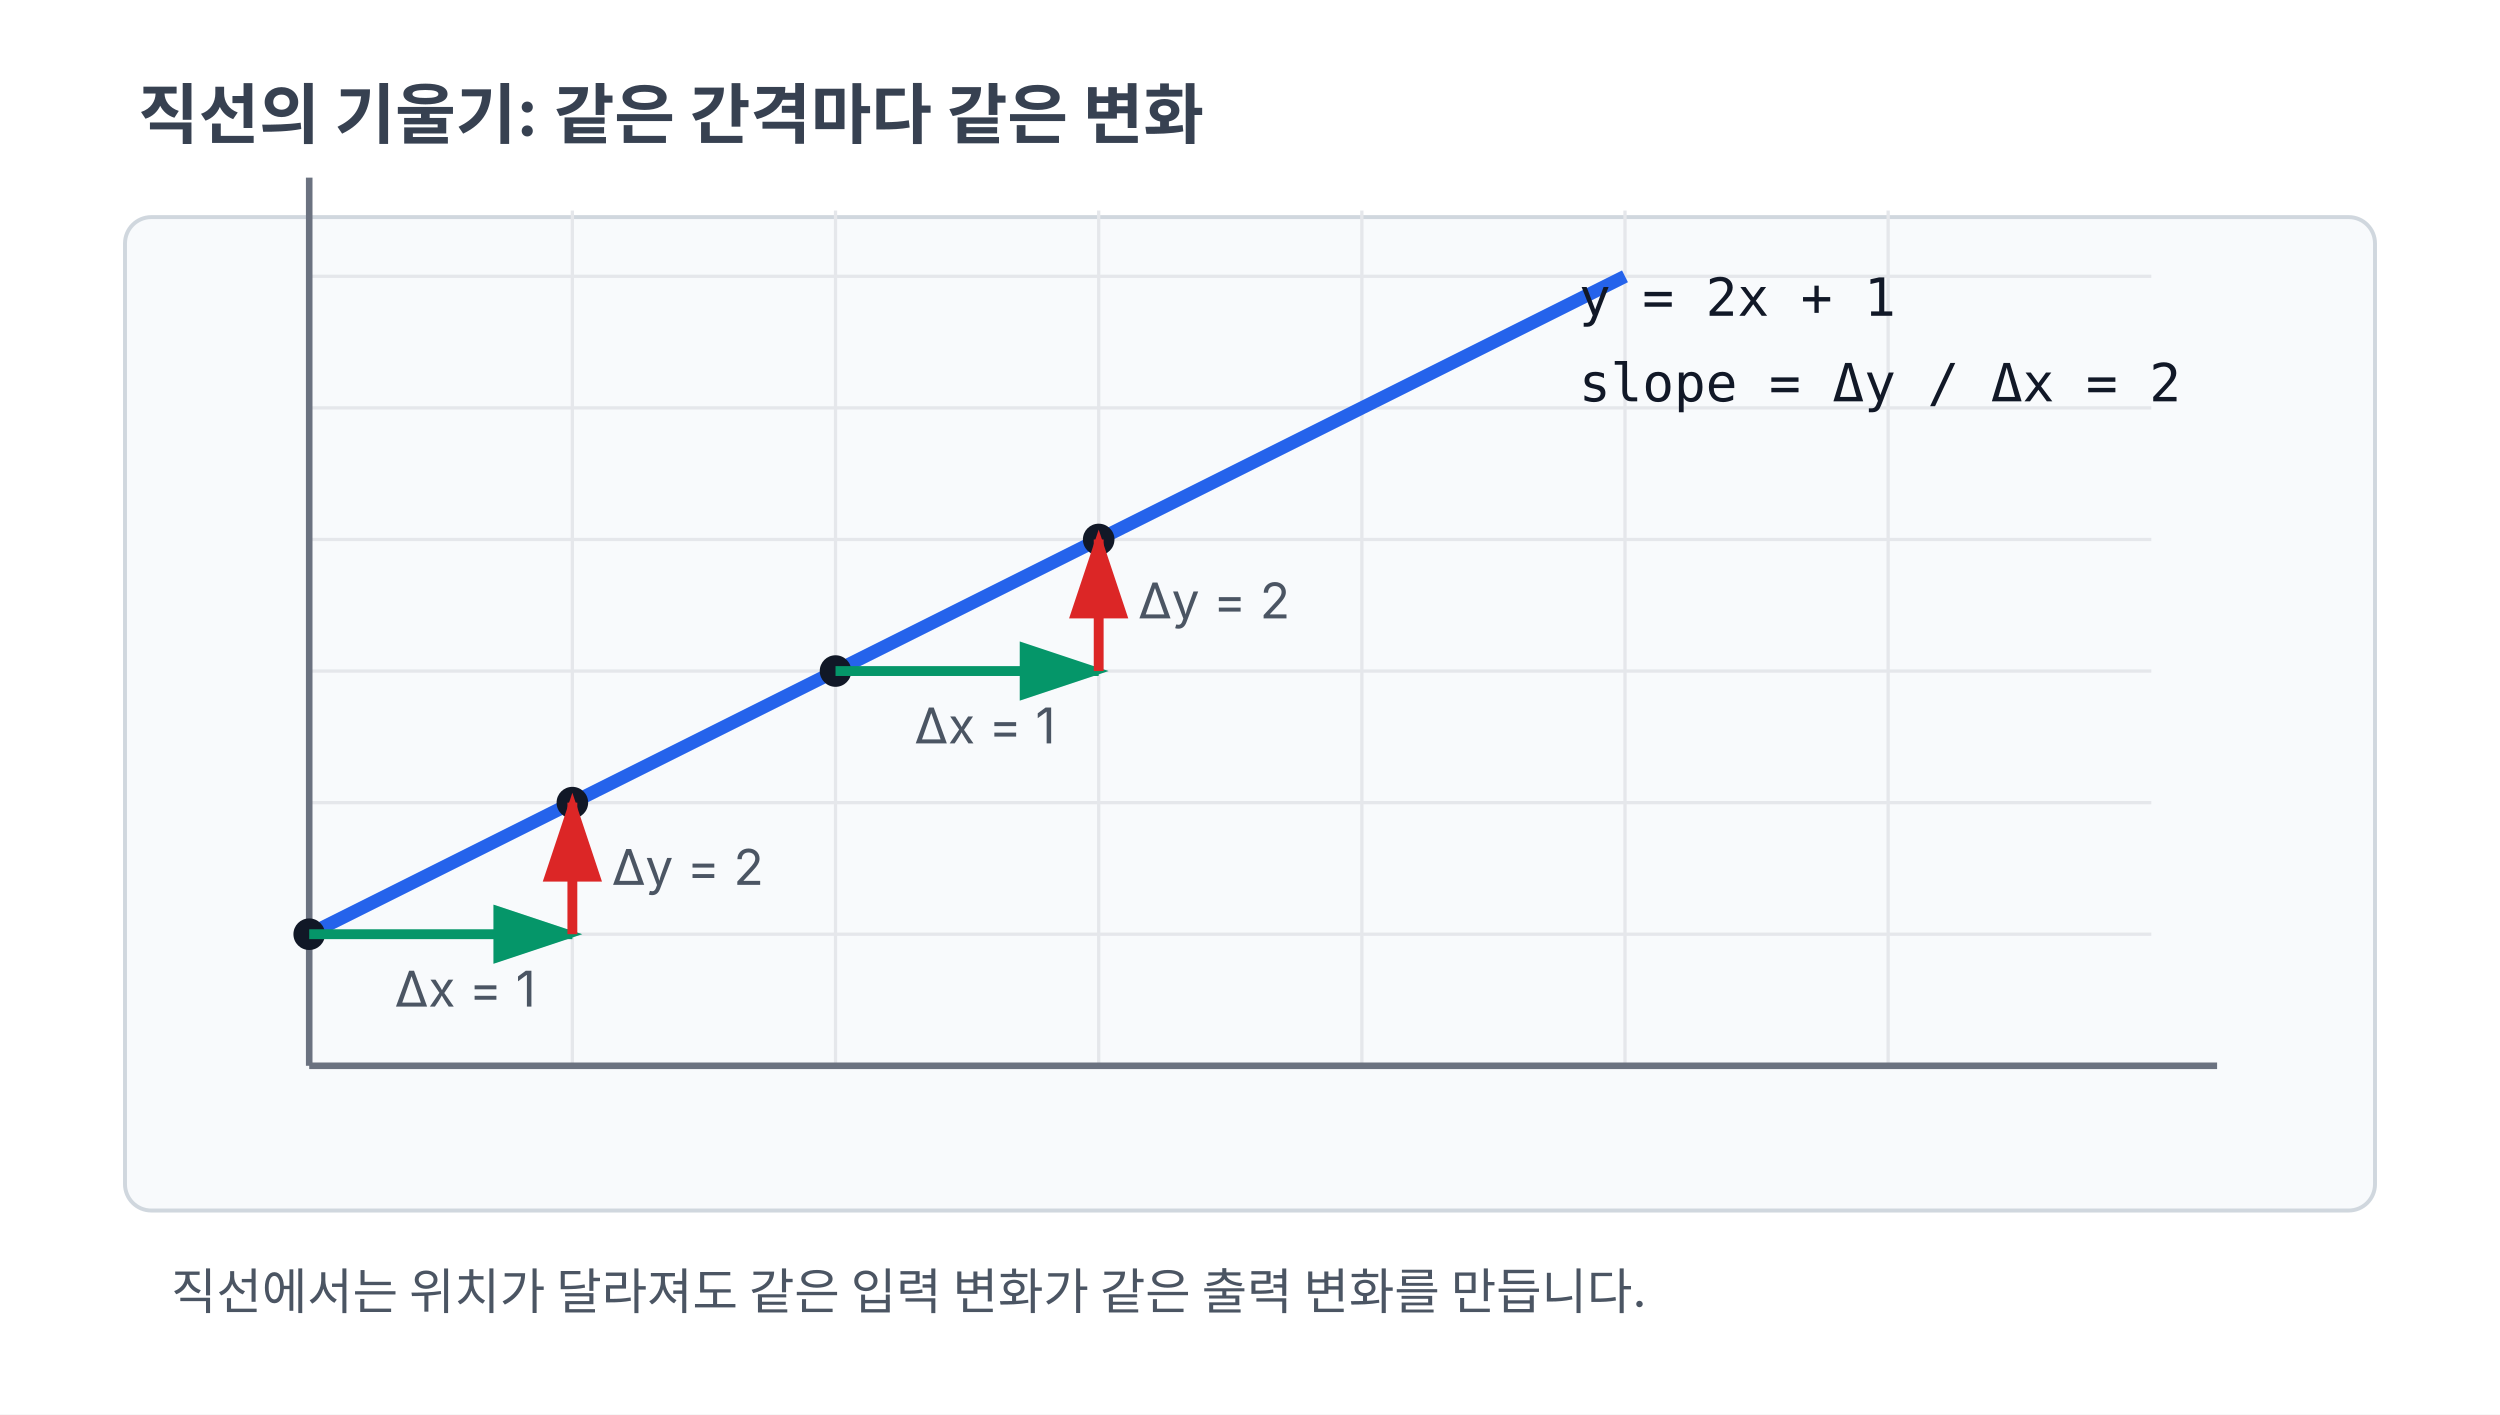
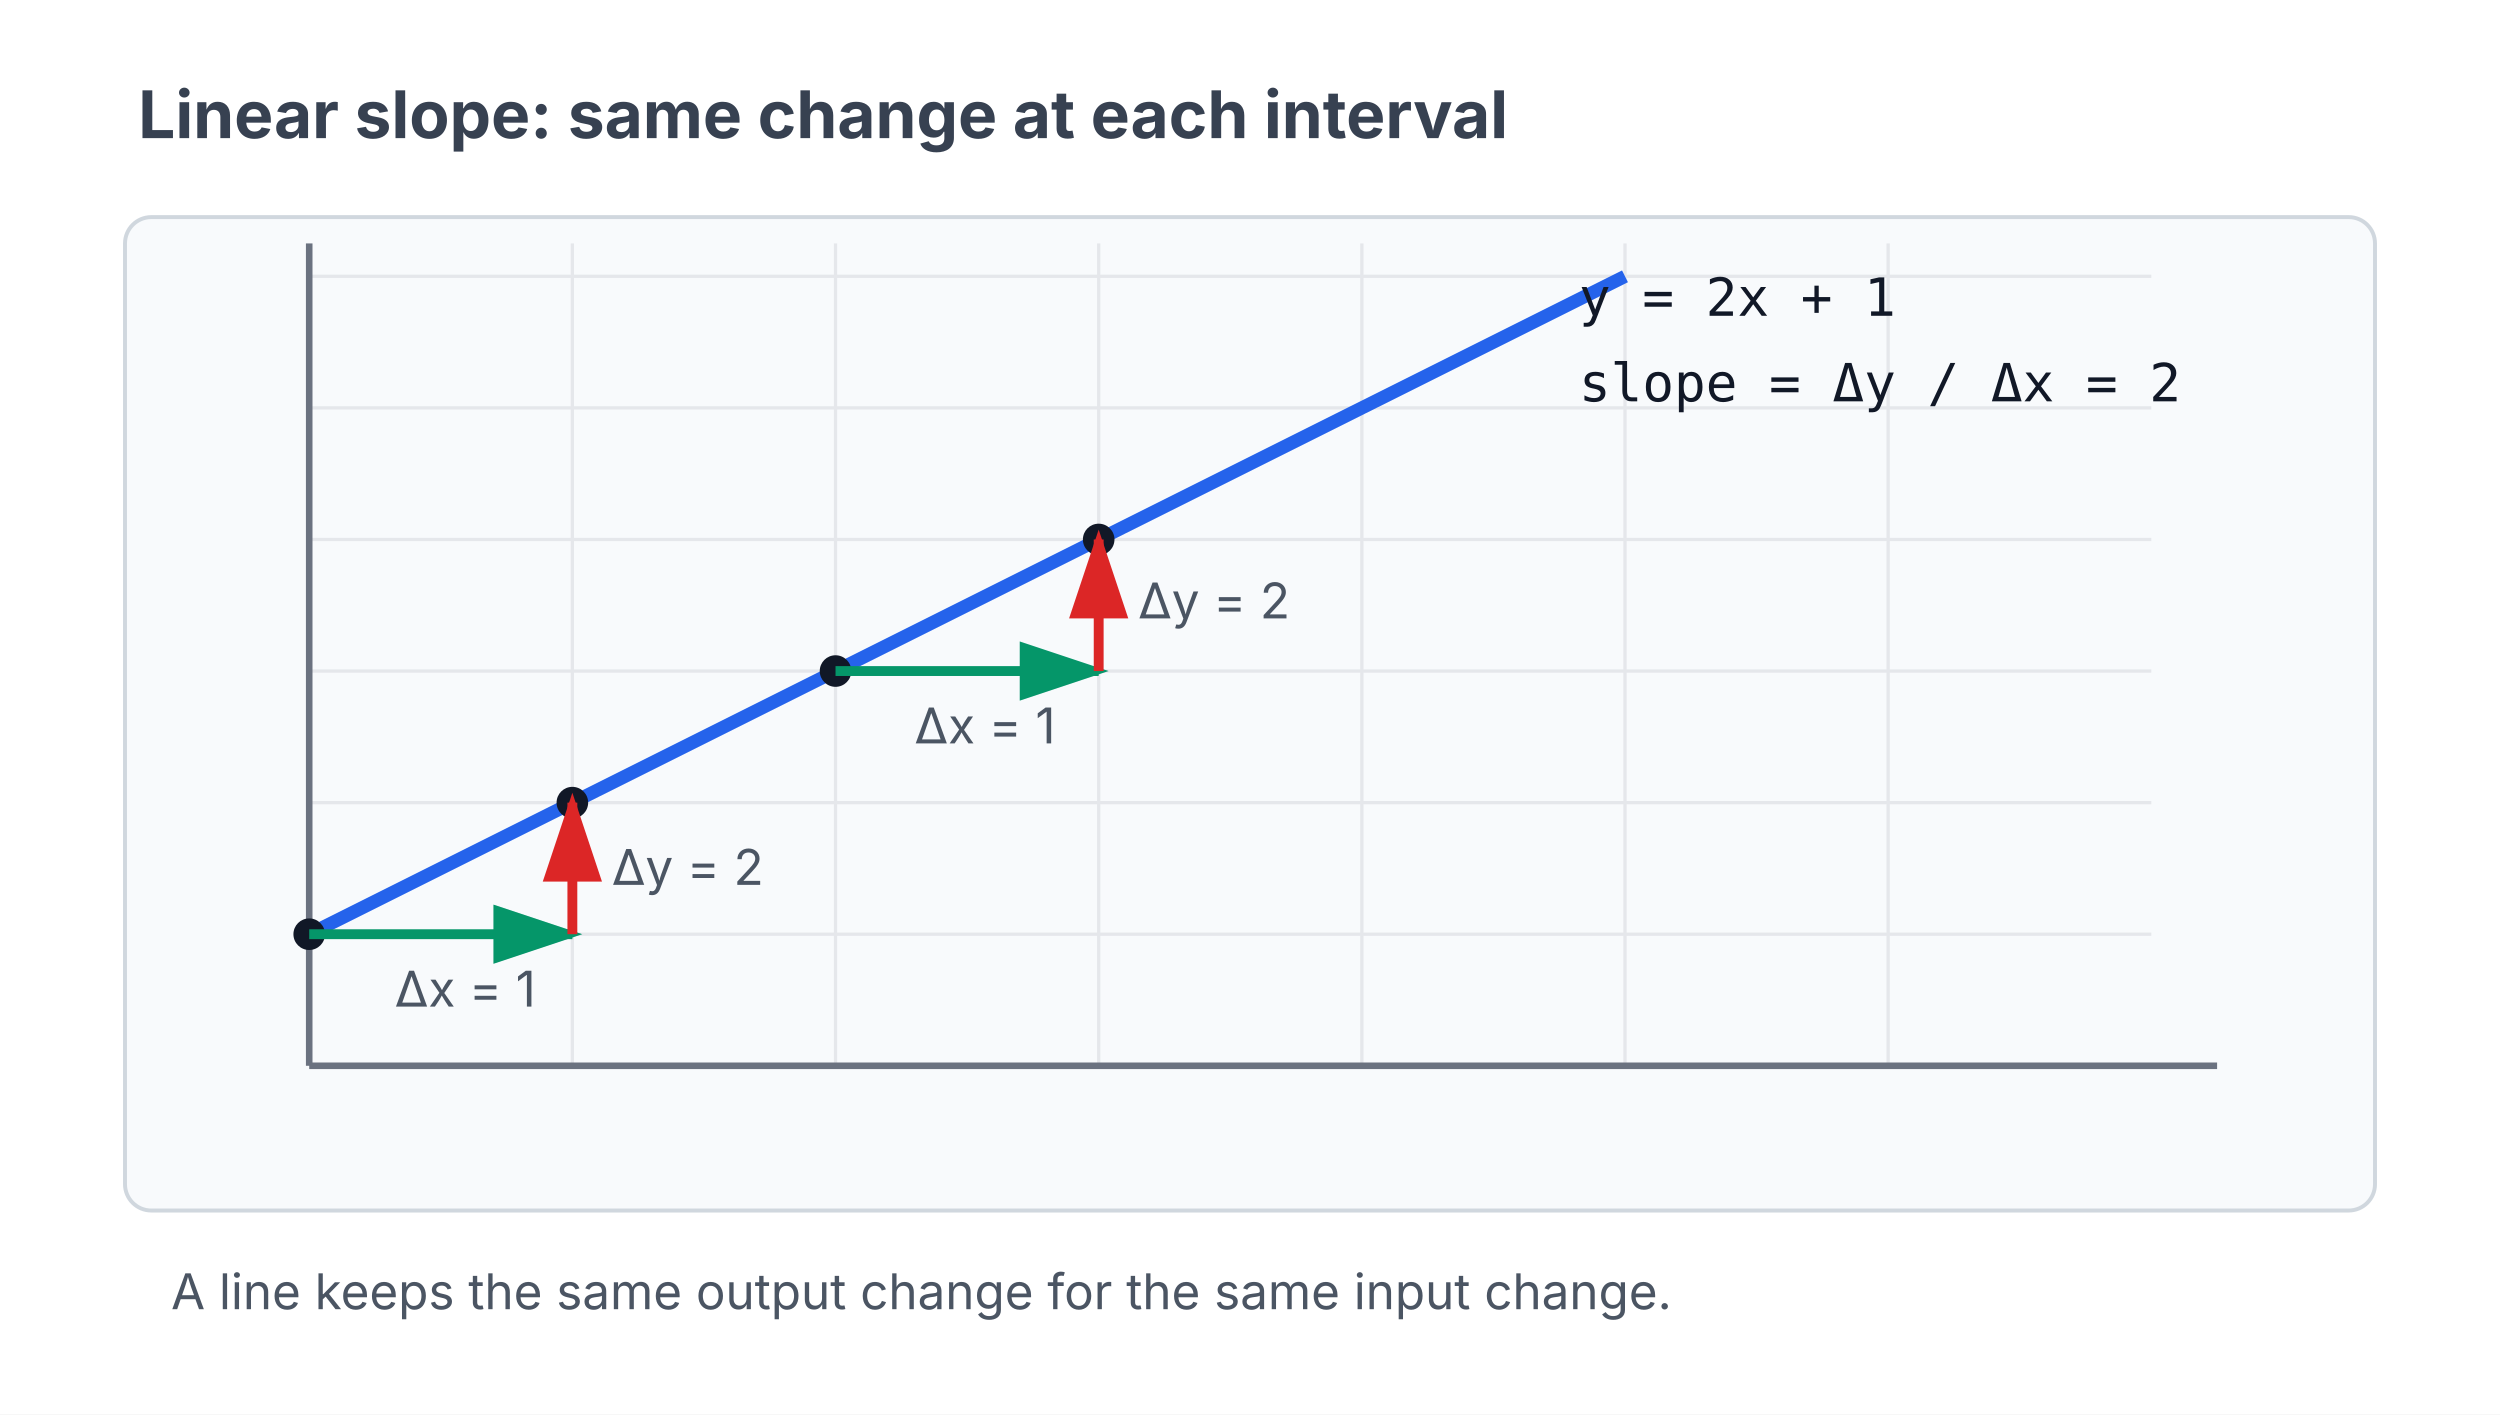
<svg xmlns="http://www.w3.org/2000/svg" viewBox="0 0 760 430" role="img" aria-labelledby="title desc">
  <style>
    .bg { fill: #ffffff; }
    .panel { fill: #f8fafc; stroke: #d0d7de; stroke-width: 1.2; }
    .grid { stroke: #e5e7eb; stroke-width: 1; }
    .axis { stroke: #6b7280; stroke-width: 2; }
    .line { stroke: #2563eb; stroke-width: 4; fill: none; }
    .rise { stroke: #dc2626; stroke-width: 3; fill: none; marker-end: url(#arrow-red); }
    .run { stroke: #059669; stroke-width: 3; fill: none; marker-end: url(#arrow-green); }
    .point { fill: #111827; }
    .label { fill: #374151; font-family: -apple-system, BlinkMacSystemFont, "Segoe UI", sans-serif; font-size: 20px; font-weight: 650; }
    .small { fill: #4b5563; font-family: -apple-system, BlinkMacSystemFont, "Segoe UI", sans-serif; font-size: 15px; }
    .math { fill: #111827; font-family: ui-monospace, SFMono-Regular, Menlo, Consolas, monospace; font-size: 16px; }
  </style>
  <defs>
    <marker id="arrow-red" markerWidth="10" markerHeight="10" refX="8" refY="3" orient="auto" markerUnits="strokeWidth">
      <path d="M0,0 L0,6 L9,3 z" fill="#dc2626" />
    </marker>
    <marker id="arrow-green" markerWidth="10" markerHeight="10" refX="8" refY="3" orient="auto" markerUnits="strokeWidth">
      <path d="M0,0 L0,6 L9,3 z" fill="#059669" />
    </marker>
  </defs>
  <rect class="bg" width="760" height="430" />
-   <text class="label" x="42" y="42">직선의 기울기: 같은 간격마다 같은 변화</text>
+   <text class="label" x="42" y="42">Linear slope: same change at each interval</text>
  <rect class="panel" x="38" y="66" width="684" height="302" rx="8" />
  <g transform="translate(94,324)">
-     <path class="grid" d="M0 -40 H560 M0 -80 H560 M0 -120 H560 M0 -160 H560 M0 -200 H560 M0 -240 H560 M80 0 V-260 M160 0 V-260 M240 0 V-260 M320 0 V-260 M400 0 V-260 M480 0 V-260" />
-     <path class="axis" d="M0 0 H580 M0 0 V-270" />
+     <path class="grid" d="M0 -40 H560 M0 -80 H560 M0 -120 H560 M0 -160 H560 M0 -200 H560 M0 -240 H560 M80 0 V-250 M160 0 V-250 M240 0 V-250 M320 0 V-250 M400 0 V-250 M480 0 V-250" />
+     <path class="axis" d="M0 0 H580 M0 0 V-250" />
    <path class="line" d="M0 -40 L80 -80 L160 -120 L240 -160 L320 -200 L400 -240" />
    <circle class="point" cx="0" cy="-40" r="4.8" />
    <circle class="point" cx="80" cy="-80" r="4.8" />
    <circle class="point" cx="160" cy="-120" r="4.8" />
    <circle class="point" cx="240" cy="-160" r="4.8" />
    <path class="run" d="M0 -40 H80" />
    <path class="rise" d="M80 -40 V-80" />
    <text class="small" x="26" y="-18">Δx = 1</text>
    <text class="small" x="92" y="-55">Δy = 2</text>
    <path class="run" d="M160 -120 H240" />
    <path class="rise" d="M240 -120 V-160" />
    <text class="small" x="184" y="-98">Δx = 1</text>
    <text class="small" x="252" y="-136">Δy = 2</text>
    <text class="math" x="386" y="-228">y = 2x + 1</text>
    <text class="math" x="386" y="-202">slope = Δy / Δx = 2</text>
  </g>
-   <text class="small" x="52" y="398">직선에서는 위치가 달라져도 같은 입력 변화가 같은 출력 변화를 만듭니다.</text>
+   <text class="small" x="52" y="398">A line keeps the same output change for the same input change.</text>
</svg>
